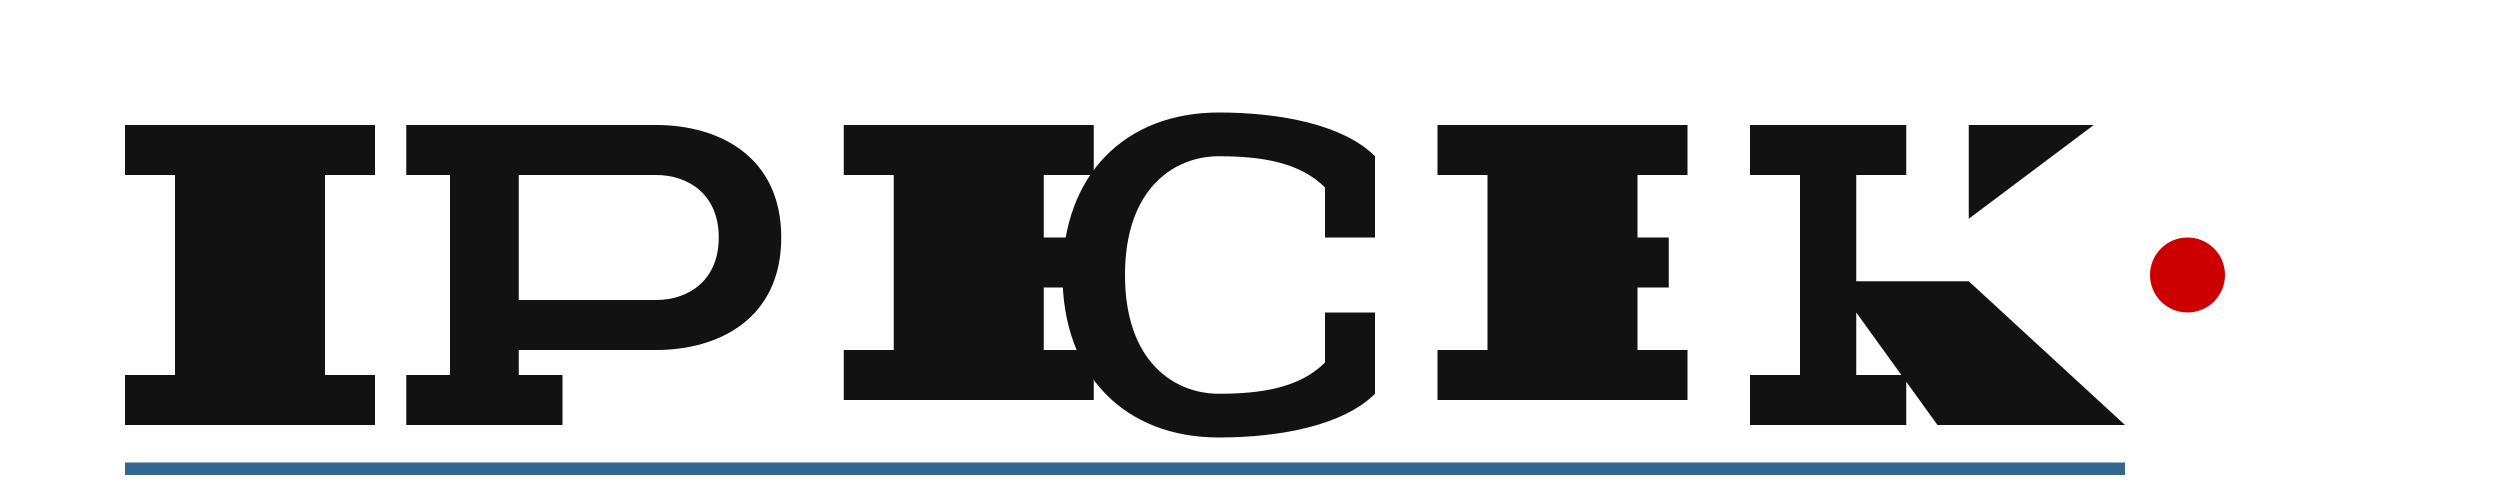
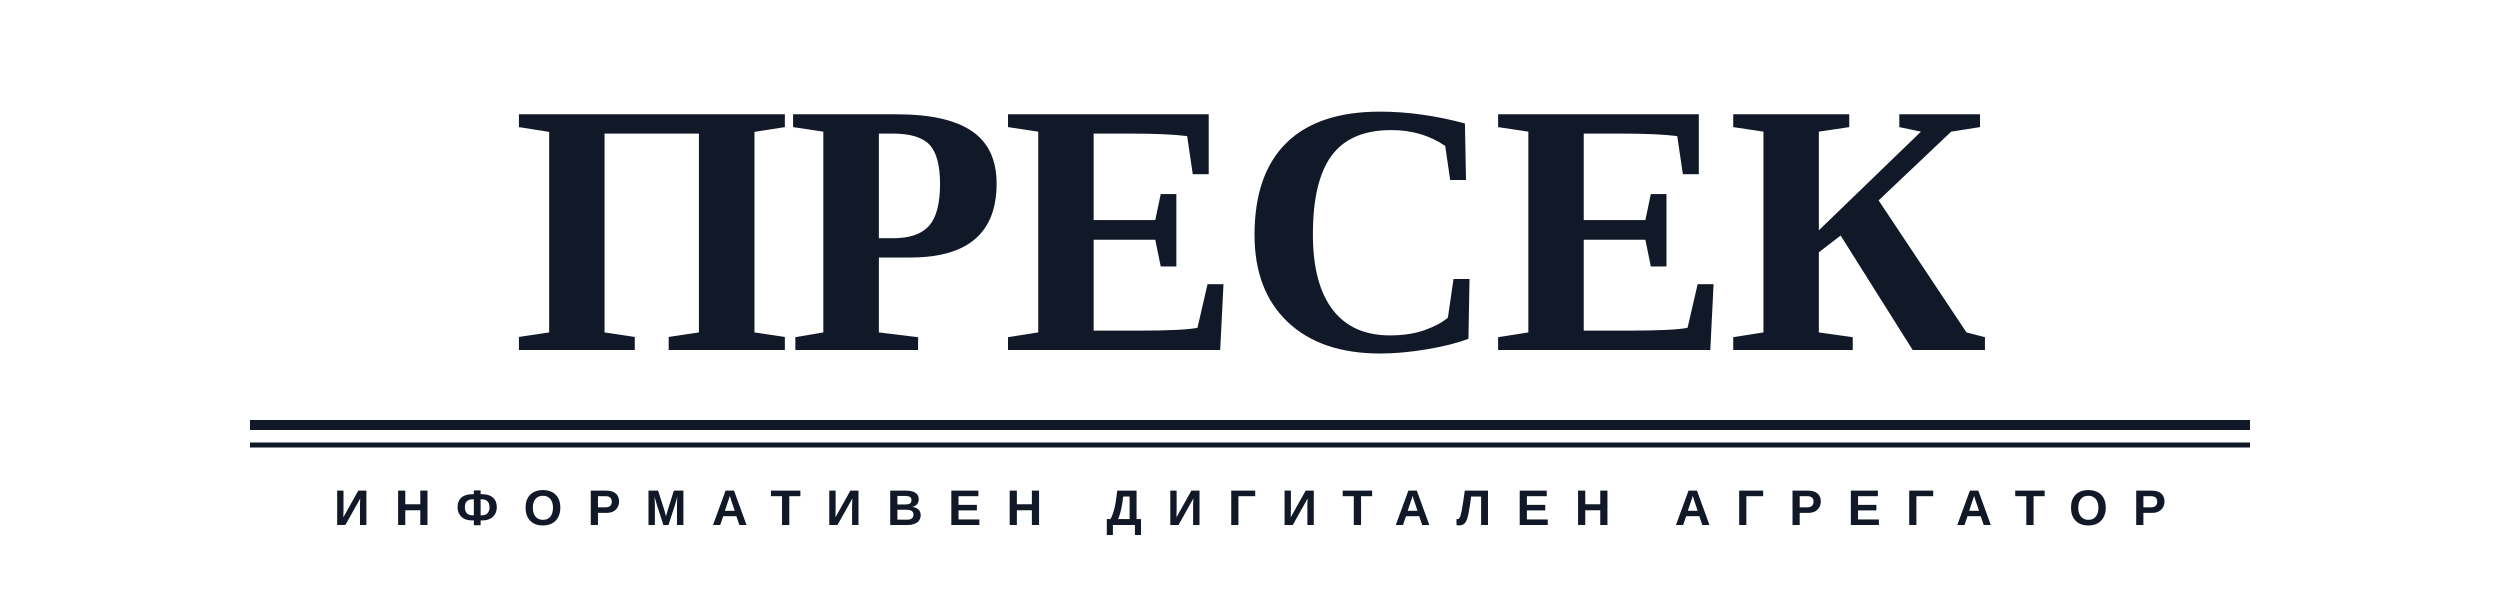
- <svg xmlns="http://www.w3.org/2000/svg" width="400" height="80" viewBox="0 0 400 80" fill="none">
-   <g fill="#121212">
-     <path d="M20 20H60V28H52V60H60V68H20V60H28V28H20V20Z" />
-     <path d="M75 20H105C115 20 125 25 125 38C125 51 115 56 105 56H83V60H90V68H65V60H72V28H65V20H75ZM83 48H105C110 48 115 45 115 38C115 31 110 28 105 28H83V48Z" />
-     <path d="M135 20H175V28H167V38H172V46H167V56H175V64H135V56H143V28H135V20Z" />
-     <path d="M220 25C215 20 205 18 195 18C180 18 170 28 170 44C170 60 180 70 195 70C205 70 215 68 220 63V50H212V58C208 62 202 63 195 63C188 63 180 58 180 44C180 30 188 25 195 25C202 25 208 26 212 30V38H220V25Z" />
-     <path d="M230 20H270V28H262V38H267V46H262V56H270V64H230V56H238V28H230V20Z" />
-     <path d="M280 20H305V28H297V60H305V68H280V60H288V28H280V20ZM335 20H315V35L335 20ZM315 45L340 68H310L297 50V45L315 45Z" />
+ <svg xmlns="http://www.w3.org/2000/svg" width="500" height="120" viewBox="0 0 500 120" fill="none">
+   <g fill="#111827">
+     <text x="250" y="70" font-family="Georgia, 'Times New Roman', serif" font-weight="bold" font-size="72" letter-spacing="-1" text-anchor="middle">ПРЕСЕК</text>
+     <line x1="50" y1="85" x2="450" y2="85" stroke="#111827" stroke-width="2" />
+     <line x1="50" y1="89" x2="450" y2="89" stroke="#111827" stroke-width="1" />
+     <text x="250" y="105" font-family="Arial, Helvetica, sans-serif" font-weight="bold" font-size="10" letter-spacing="5" text-anchor="middle">ИНФОРМАТИВЕН ДИГИТАЛЕН АГРЕГАТОР</text>
  </g>
-   <rect x="20" y="74" width="320" height="2" fill="#326891" />
-   <circle cx="350" cy="44" r="6" fill="#CC0000" />
</svg>
